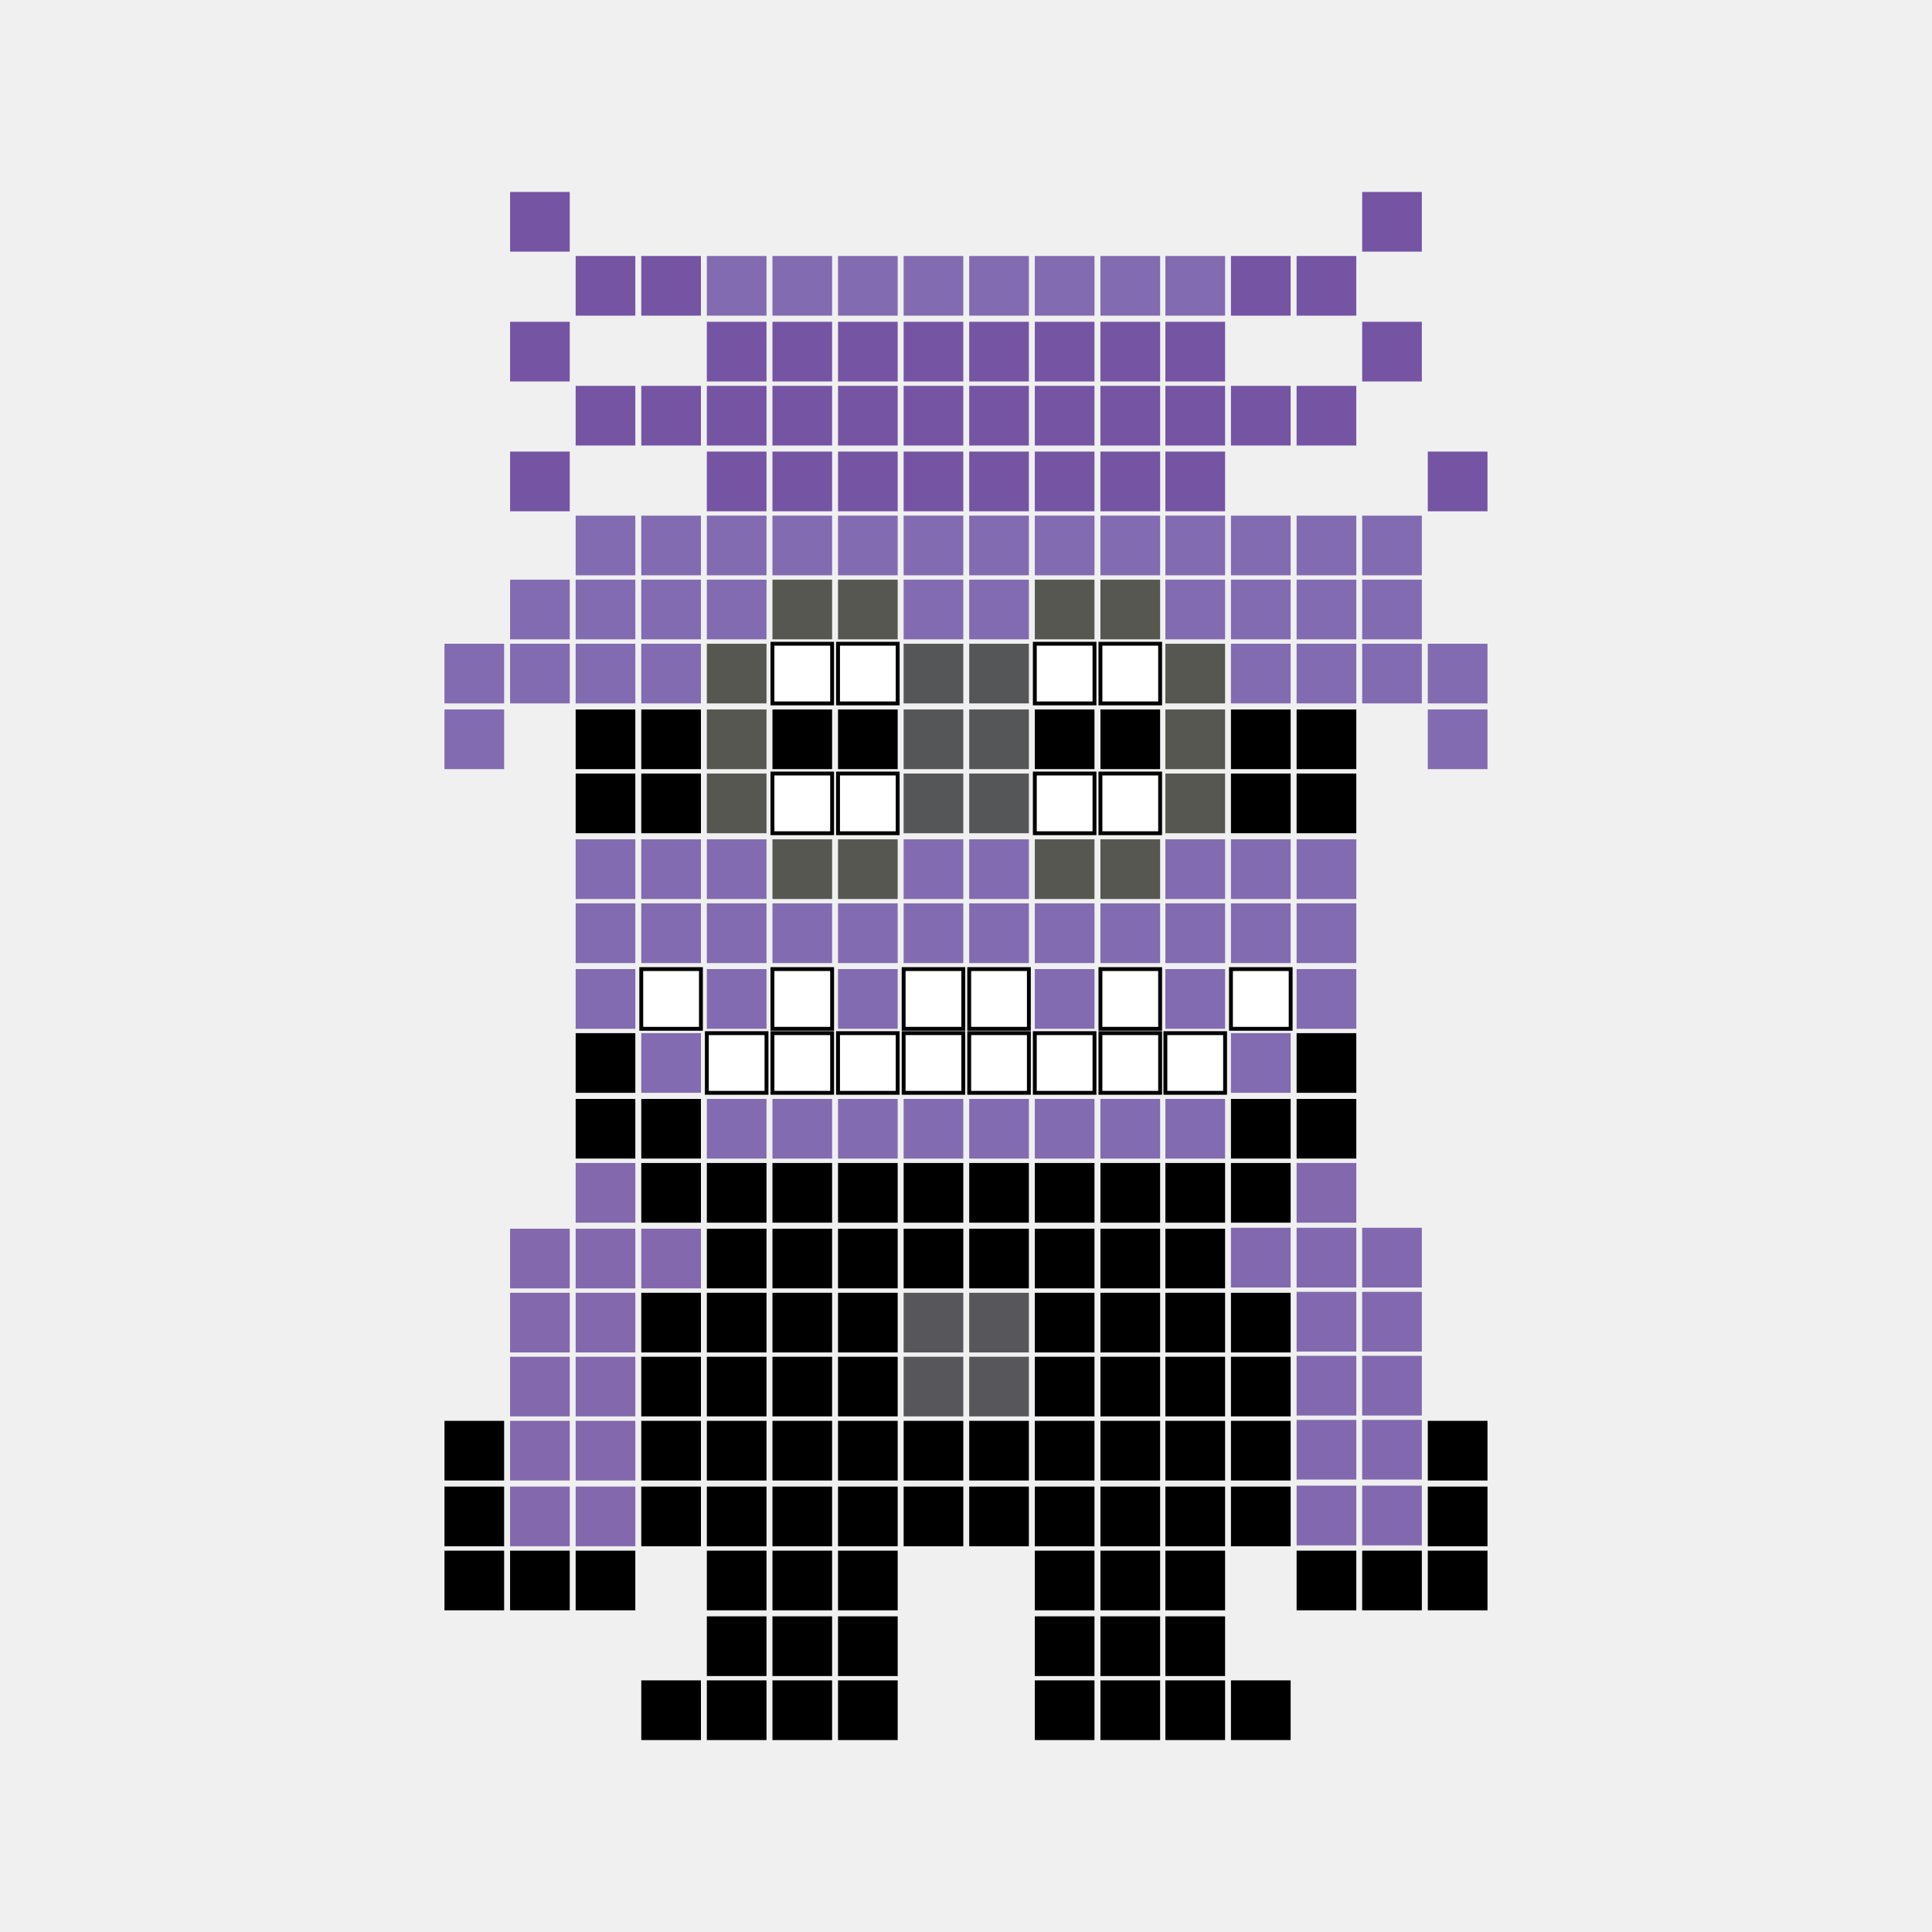
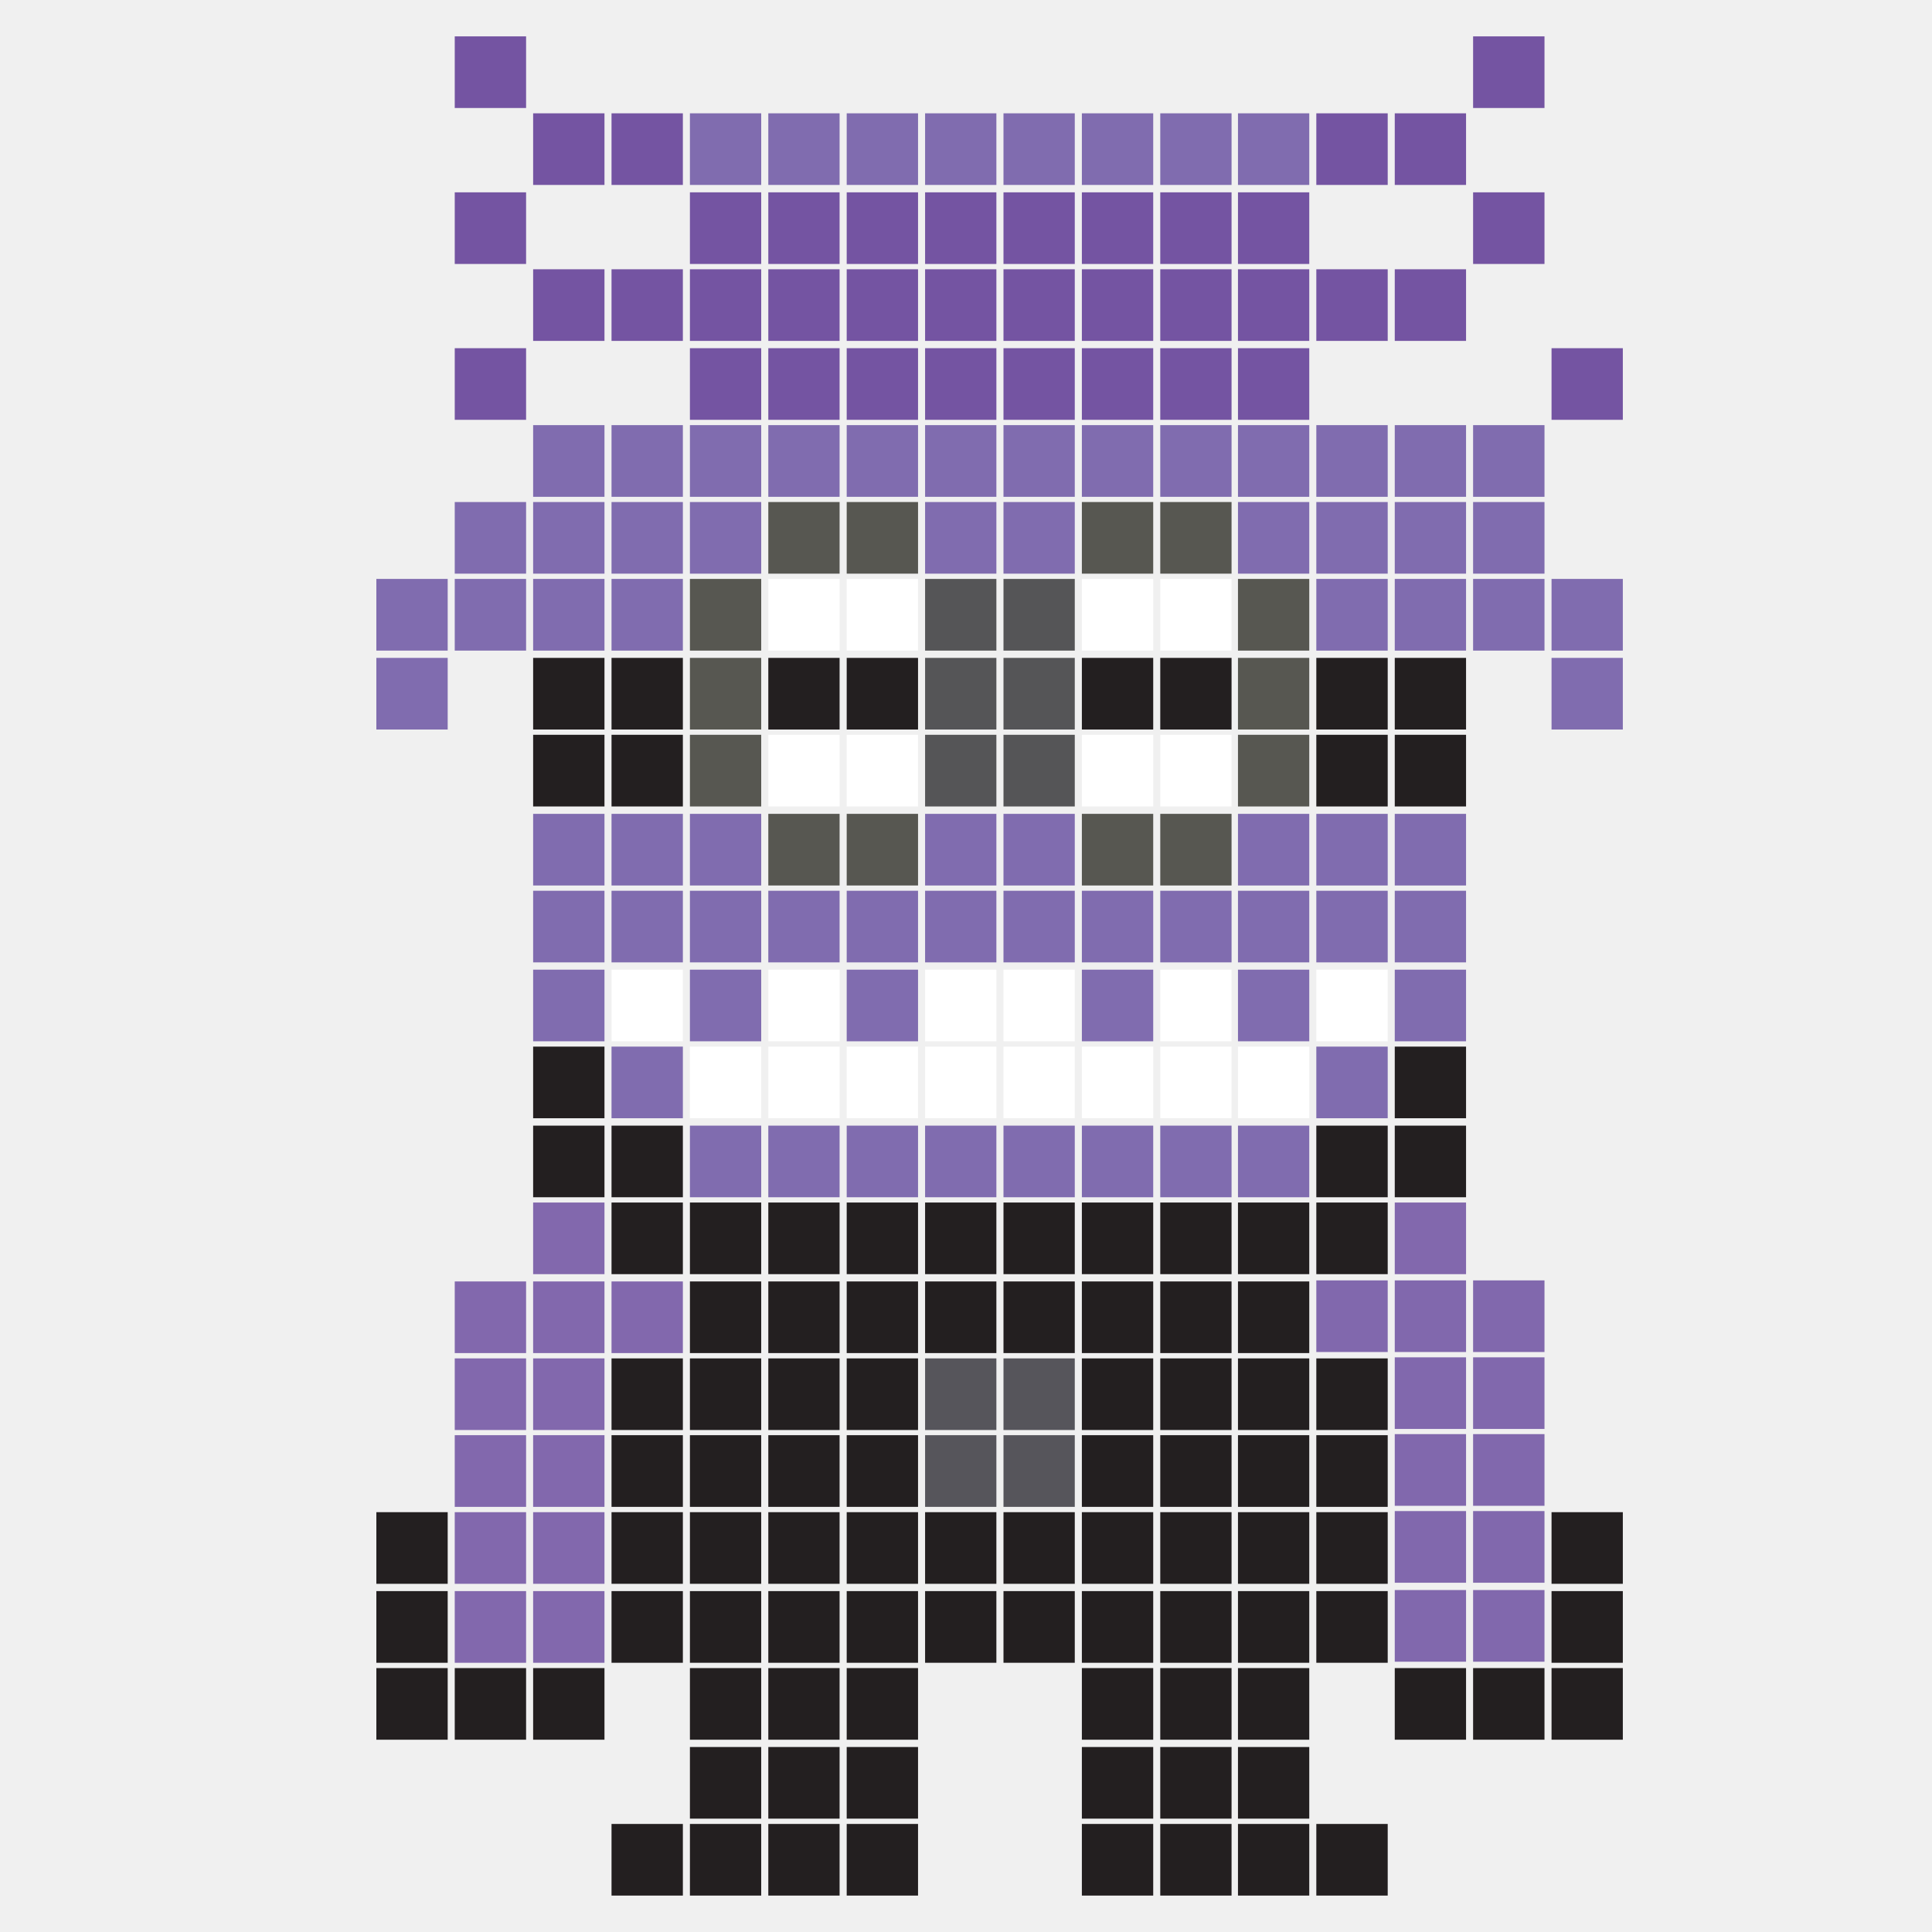
- <svg xmlns="http://www.w3.org/2000/svg" version="1.1" id="Calque_1" x="0px" y="0px" width="50px" height="50px" viewBox="0 0 50 50" enable-background="new 0 0 50 50" xml:space="preserve">
-   <rect x="13.201" y="4.968" fill="#7554A3" width="1.544" height="1.544" />
-   <rect x="19.991" y="6.625" fill="#826BB0" width="1.544" height="1.544" />
-   <rect x="21.688" y="6.625" fill="#826BB0" width="1.544" height="1.544" />
-   <rect x="14.898" y="6.625" fill="#7554A3" width="1.544" height="1.544" />
-   <rect x="16.596" y="6.625" fill="#7554A3" width="1.544" height="1.544" />
-   <rect x="18.293" y="6.625" fill="#826BB0" width="1.544" height="1.544" />
-   <rect x="23.386" y="6.625" fill="#826BB0" width="1.544" height="1.544" />
-   <rect x="25.083" y="6.625" fill="#826BB0" width="1.544" height="1.544" />
-   <rect x="26.781" y="6.625" fill="#826BB0" width="1.544" height="1.544" />
-   <rect x="28.479" y="6.625" fill="#826BB0" width="1.545" height="1.544" />
-   <rect x="13.201" y="8.328" fill="#7554A3" width="1.544" height="1.544" />
-   <rect x="18.293" y="8.328" fill="#7554A3" width="1.544" height="1.544" />
-   <rect x="19.991" y="8.328" fill="#7554A3" width="1.544" height="1.544" />
-   <rect x="21.688" y="8.328" fill="#7554A3" width="1.544" height="1.544" />
-   <rect x="23.386" y="8.328" fill="#7554A3" width="1.544" height="1.544" />
-   <rect x="25.083" y="8.328" fill="#7554A3" width="1.544" height="1.544" />
-   <rect x="26.781" y="8.328" fill="#7554A3" width="1.544" height="1.544" />
-   <rect x="28.479" y="8.328" fill="#7554A3" width="1.545" height="1.544" />
-   <rect x="19.991" y="9.986" fill="#7554A3" width="1.544" height="1.544" />
-   <rect x="21.688" y="9.986" fill="#7554A3" width="1.544" height="1.544" />
-   <rect x="14.898" y="9.986" fill="#7554A3" width="1.544" height="1.544" />
-   <rect x="16.596" y="9.986" fill="#7554A3" width="1.544" height="1.544" />
-   <rect x="18.293" y="9.986" fill="#7554A3" width="1.544" height="1.544" />
-   <rect x="23.386" y="9.986" fill="#7554A3" width="1.544" height="1.544" />
-   <rect x="25.083" y="9.986" fill="#7554A3" width="1.544" height="1.544" />
-   <rect x="26.781" y="9.986" fill="#7554A3" width="1.544" height="1.544" />
-   <rect x="28.479" y="9.986" fill="#7554A3" width="1.545" height="1.544" />
-   <rect x="13.201" y="11.687" fill="#7554A3" width="1.544" height="1.545" />
-   <rect x="18.293" y="11.687" fill="#7554A3" width="1.544" height="1.545" />
-   <rect x="19.991" y="11.687" fill="#7554A3" width="1.544" height="1.545" />
-   <rect x="21.688" y="11.687" fill="#7554A3" width="1.544" height="1.545" />
-   <rect x="23.386" y="11.687" fill="#7554A3" width="1.544" height="1.545" />
-   <rect x="25.083" y="11.687" fill="#7554A3" width="1.544" height="1.545" />
-   <rect x="26.781" y="11.687" fill="#7554A3" width="1.544" height="1.545" />
-   <rect x="28.479" y="11.687" fill="#7554A3" width="1.545" height="1.545" />
-   <rect x="19.991" y="13.345" fill="#826BB0" width="1.544" height="1.544" />
-   <rect x="21.688" y="13.345" fill="#826BB0" width="1.544" height="1.544" />
-   <rect x="14.898" y="13.345" fill="#826BB0" width="1.544" height="1.544" />
-   <rect x="16.596" y="13.345" fill="#826BB0" width="1.544" height="1.544" />
-   <rect x="18.293" y="13.345" fill="#826BB0" width="1.544" height="1.544" />
-   <rect x="23.386" y="13.345" fill="#826BB0" width="1.544" height="1.544" />
-   <rect x="25.083" y="13.345" fill="#826BB0" width="1.544" height="1.544" />
-   <rect x="26.781" y="13.345" fill="#826BB0" width="1.544" height="1.544" />
-   <rect x="28.479" y="13.345" fill="#826BB0" width="1.545" height="1.544" />
-   <rect x="13.201" y="15.002" fill="#826BB0" width="1.544" height="1.544" />
-   <rect x="14.898" y="15.002" fill="#826BB0" width="1.544" height="1.544" />
-   <rect x="16.596" y="15.002" fill="#826BB0" width="1.544" height="1.544" />
-   <rect x="18.293" y="15.002" fill="#826BB0" width="1.544" height="1.544" />
-   <rect x="19.991" y="15.002" fill="#565751" width="1.544" height="1.544" />
-   <rect x="21.688" y="15.002" fill="#565751" width="1.544" height="1.544" />
-   <rect x="23.386" y="15.002" fill="#826BB0" width="1.544" height="1.544" />
-   <rect x="25.083" y="15.002" fill="#826BB0" width="1.544" height="1.544" />
-   <rect x="26.781" y="15.002" fill="#565751" width="1.544" height="1.544" />
-   <rect x="28.479" y="15.002" fill="#565751" width="1.545" height="1.544" />
-   <rect x="19.991" y="16.66" fill="#FFFFFF" stroke="#000000" stroke-width="0.1" stroke-miterlimit="10" width="1.544" height="1.544" />
-   <rect x="21.688" y="16.66" fill="#FFFFFF" stroke="#000000" stroke-width="0.1" stroke-miterlimit="10" width="1.544" height="1.544" />
-   <rect x="11.503" y="16.66" fill="#826BB0" width="1.544" height="1.544" />
-   <rect x="13.201" y="16.66" fill="#826BB0" width="1.544" height="1.544" />
-   <rect x="14.898" y="16.66" fill="#826BB0" width="1.544" height="1.544" />
-   <rect x="16.596" y="16.66" fill="#826BB0" width="1.544" height="1.544" />
-   <rect x="18.293" y="16.66" fill="#565751" width="1.544" height="1.544" />
-   <rect x="23.386" y="16.66" fill="#555657" width="1.544" height="1.544" />
-   <rect x="25.083" y="16.66" fill="#555657" width="1.544" height="1.544" />
-   <rect x="26.781" y="16.66" fill="#FFFFFF" stroke="#000000" stroke-width="0.1" stroke-miterlimit="10" width="1.544" height="1.544" />
-   <rect x="28.479" y="16.66" fill="#FFFFFF" stroke="#000000" stroke-width="0.1" stroke-miterlimit="10" width="1.545" height="1.544" />
-   <rect x="11.503" y="18.361" fill="#826BB0" width="1.544" height="1.544" />
-   <rect x="14.898" y="18.361" width="1.544" height="1.544" />
-   <rect x="16.596" y="18.361" width="1.544" height="1.544" />
-   <rect x="18.293" y="18.361" fill="#565751" width="1.544" height="1.544" />
-   <rect x="19.991" y="18.361" width="1.544" height="1.544" />
-   <rect x="21.688" y="18.361" width="1.544" height="1.544" />
-   <rect x="23.386" y="18.361" fill="#555657" width="1.544" height="1.544" />
-   <rect x="25.083" y="18.361" fill="#555657" width="1.544" height="1.544" />
-   <rect x="26.781" y="18.361" width="1.544" height="1.544" />
-   <rect x="28.479" y="18.361" width="1.545" height="1.544" />
-   <rect x="19.991" y="20.019" fill="#FFFFFF" stroke="#000000" stroke-width="0.1" stroke-miterlimit="10" width="1.544" height="1.545" />
-   <rect x="21.688" y="20.019" fill="#FFFFFF" stroke="#000000" stroke-width="0.1" stroke-miterlimit="10" width="1.544" height="1.545" />
-   <rect x="14.898" y="20.019" width="1.544" height="1.545" />
-   <rect x="16.596" y="20.019" width="1.544" height="1.545" />
-   <rect x="18.293" y="20.019" fill="#565751" width="1.544" height="1.545" />
-   <rect x="23.386" y="20.019" fill="#555657" width="1.544" height="1.545" />
-   <rect x="25.083" y="20.019" fill="#555657" width="1.544" height="1.545" />
-   <rect x="26.781" y="20.019" fill="#FFFFFF" stroke="#000000" stroke-width="0.1" stroke-miterlimit="10" width="1.544" height="1.545" />
-   <rect x="28.479" y="20.019" fill="#FFFFFF" stroke="#000000" stroke-width="0.1" stroke-miterlimit="10" width="1.545" height="1.545" />
-   <rect x="14.898" y="21.722" fill="#826BB0" width="1.544" height="1.544" />
-   <rect x="16.596" y="21.722" fill="#826BB0" width="1.544" height="1.544" />
-   <rect x="18.293" y="21.722" fill="#826BB0" width="1.544" height="1.544" />
-   <rect x="19.991" y="21.722" fill="#565751" width="1.544" height="1.544" />
-   <rect x="21.688" y="21.722" fill="#565751" width="1.544" height="1.544" />
-   <rect x="23.386" y="21.722" fill="#826BB0" width="1.544" height="1.544" />
-   <rect x="25.083" y="21.722" fill="#826BB0" width="1.544" height="1.544" />
-   <rect x="26.781" y="21.722" fill="#565751" width="1.544" height="1.544" />
-   <rect x="28.479" y="21.722" fill="#565751" width="1.545" height="1.544" />
-   <rect x="19.991" y="23.379" fill="#826BB0" width="1.544" height="1.545" />
-   <rect x="21.688" y="23.379" fill="#826BB0" width="1.544" height="1.545" />
-   <rect x="14.898" y="23.379" fill="#826BB0" width="1.544" height="1.545" />
-   <rect x="16.596" y="23.379" fill="#826BB0" width="1.544" height="1.545" />
-   <rect x="18.293" y="23.379" fill="#826BB0" width="1.544" height="1.545" />
-   <rect x="23.386" y="23.379" fill="#826BB0" width="1.544" height="1.545" />
-   <rect x="25.083" y="23.379" fill="#826BB0" width="1.544" height="1.545" />
-   <rect x="26.781" y="23.379" fill="#826BB0" width="1.544" height="1.545" />
-   <rect x="28.479" y="23.379" fill="#826BB0" width="1.545" height="1.545" />
-   <rect x="14.898" y="25.08" fill="#826BB0" width="1.544" height="1.545" />
-   <rect x="16.596" y="25.08" fill="#FFFFFF" stroke="#000000" stroke-width="0.1" stroke-miterlimit="10" width="1.544" height="1.545" />
-   <rect x="18.293" y="25.08" fill="#826BB0" width="1.544" height="1.545" />
-   <rect x="19.991" y="25.08" fill="#FFFFFF" stroke="#000000" stroke-width="0.1" stroke-miterlimit="10" width="1.544" height="1.545" />
-   <rect x="21.688" y="25.08" fill="#826BB0" width="1.544" height="1.545" />
-   <rect x="23.386" y="25.08" fill="#FFFFFF" stroke="#000000" stroke-width="0.1" stroke-miterlimit="10" width="1.544" height="1.545" />
-   <rect x="25.083" y="25.08" fill="#FFFFFF" stroke="#000000" stroke-width="0.1" stroke-miterlimit="10" width="1.544" height="1.545" />
-   <rect x="26.781" y="25.08" fill="#826BB0" width="1.544" height="1.545" />
-   <rect x="28.479" y="25.08" fill="#FFFFFF" stroke="#000000" stroke-width="0.1" stroke-miterlimit="10" width="1.545" height="1.545" />
-   <rect x="19.991" y="26.738" fill="#FFFFFF" stroke="#000000" stroke-width="0.1" stroke-miterlimit="10" width="1.544" height="1.544" />
-   <rect x="21.688" y="26.738" fill="#FFFFFF" stroke="#000000" stroke-width="0.1" stroke-miterlimit="10" width="1.544" height="1.544" />
-   <rect x="14.898" y="26.738" width="1.544" height="1.544" />
-   <rect x="16.596" y="26.738" fill="#826BB0" width="1.544" height="1.544" />
-   <rect x="18.293" y="26.738" fill="#FFFFFF" stroke="#000000" stroke-width="0.1" stroke-miterlimit="10" width="1.544" height="1.544" />
-   <rect x="23.386" y="26.738" fill="#FFFFFF" stroke="#000000" stroke-width="0.1" stroke-miterlimit="10" width="1.544" height="1.544" />
-   <rect x="25.083" y="26.738" fill="#FFFFFF" stroke="#000000" stroke-width="0.1" stroke-miterlimit="10" width="1.544" height="1.544" />
-   <rect x="26.781" y="26.738" fill="#FFFFFF" stroke="#000000" stroke-width="0.1" stroke-miterlimit="10" width="1.544" height="1.544" />
-   <rect x="28.479" y="26.738" fill="#FFFFFF" stroke="#000000" stroke-width="0.1" stroke-miterlimit="10" width="1.545" height="1.544" />
-   <rect x="14.898" y="28.44" width="1.544" height="1.544" />
-   <rect x="16.596" y="28.44" width="1.544" height="1.544" />
-   <rect x="18.293" y="28.44" fill="#826BB0" width="1.544" height="1.544" />
-   <rect x="19.991" y="28.44" fill="#826BB0" width="1.544" height="1.544" />
-   <rect x="21.688" y="28.44" fill="#826BB0" width="1.544" height="1.544" />
-   <rect x="23.386" y="28.44" fill="#826BB0" width="1.544" height="1.544" />
-   <rect x="25.083" y="28.44" fill="#826BB0" width="1.544" height="1.544" />
-   <rect x="26.781" y="28.44" fill="#826BB0" width="1.544" height="1.544" />
-   <rect x="28.479" y="28.44" fill="#826BB0" width="1.545" height="1.544" />
-   <rect x="19.991" y="30.098" width="1.544" height="1.545" />
-   <rect x="21.688" y="30.098" width="1.544" height="1.545" />
-   <rect x="14.898" y="30.098" fill="#8368AE" width="1.544" height="1.545" />
-   <rect x="16.596" y="30.098" width="1.544" height="1.545" />
-   <rect x="18.293" y="30.098" width="1.544" height="1.545" />
-   <rect x="23.386" y="30.098" width="1.544" height="1.545" />
-   <rect x="25.083" y="30.098" width="1.544" height="1.545" />
-   <rect x="26.781" y="30.098" width="1.544" height="1.545" />
-   <rect x="28.479" y="30.098" width="1.545" height="1.545" />
-   <rect x="13.201" y="31.799" fill="#8368AE" width="1.544" height="1.544" />
-   <rect x="14.898" y="31.799" fill="#8368AE" width="1.544" height="1.544" />
-   <rect x="16.596" y="31.799" fill="#8368AE" width="1.544" height="1.544" />
-   <rect x="18.293" y="31.799" width="1.544" height="1.544" />
-   <rect x="19.991" y="31.799" width="1.544" height="1.544" />
-   <rect x="21.688" y="31.799" width="1.544" height="1.544" />
-   <rect x="23.386" y="31.799" width="1.544" height="1.544" />
-   <rect x="25.083" y="31.799" width="1.544" height="1.544" />
-   <rect x="26.781" y="31.799" width="1.544" height="1.544" />
-   <rect x="28.479" y="31.799" width="1.545" height="1.544" />
-   <rect x="19.991" y="33.457" width="1.544" height="1.544" />
-   <rect x="21.688" y="33.457" width="1.544" height="1.544" />
-   <rect x="13.201" y="33.457" fill="#8368AE" width="1.544" height="1.544" />
-   <rect x="14.898" y="33.457" fill="#8368AE" width="1.544" height="1.544" />
-   <rect x="16.596" y="33.457" width="1.544" height="1.544" />
-   <rect x="18.293" y="33.457" width="1.544" height="1.544" />
-   <rect x="23.386" y="33.457" fill="#56565B" width="1.544" height="1.544" />
-   <rect x="25.083" y="33.457" fill="#56565B" width="1.544" height="1.544" />
-   <rect x="26.781" y="33.457" width="1.544" height="1.544" />
-   <rect x="28.479" y="33.457" width="1.545" height="1.544" />
-   <rect x="35.253" y="4.968" fill="#7554A3" width="1.544" height="1.544" />
-   <rect x="30.16" y="6.625" fill="#826BB0" width="1.545" height="1.544" />
-   <rect x="31.857" y="6.625" fill="#7554A3" width="1.545" height="1.544" />
-   <rect x="33.556" y="6.625" fill="#7554A3" width="1.545" height="1.544" />
-   <rect x="30.16" y="8.328" fill="#7554A3" width="1.545" height="1.544" />
-   <rect x="35.253" y="8.328" fill="#7554A3" width="1.544" height="1.544" />
-   <rect x="30.16" y="9.986" fill="#7554A3" width="1.545" height="1.544" />
-   <rect x="31.857" y="9.986" fill="#7554A3" width="1.545" height="1.544" />
-   <rect x="33.556" y="9.986" fill="#7554A3" width="1.545" height="1.544" />
-   <rect x="30.16" y="11.687" fill="#7554A3" width="1.545" height="1.545" />
-   <rect x="36.951" y="11.687" fill="#7554A3" width="1.545" height="1.545" />
-   <rect x="30.16" y="13.345" fill="#826BB0" width="1.545" height="1.544" />
-   <rect x="31.857" y="13.345" fill="#826BB0" width="1.545" height="1.544" />
-   <rect x="33.556" y="13.345" fill="#826BB0" width="1.545" height="1.544" />
-   <rect x="35.253" y="13.345" fill="#826BB0" width="1.544" height="1.544" />
-   <rect x="30.16" y="15.002" fill="#826BB0" width="1.545" height="1.544" />
-   <rect x="31.857" y="15.002" fill="#826BB0" width="1.545" height="1.544" />
-   <rect x="33.556" y="15.002" fill="#826BB0" width="1.545" height="1.544" />
-   <rect x="35.253" y="15.002" fill="#826BB0" width="1.544" height="1.544" />
-   <rect x="30.16" y="16.66" fill="#565751" width="1.545" height="1.544" />
-   <rect x="31.857" y="16.66" fill="#826BB0" width="1.545" height="1.544" />
-   <rect x="33.556" y="16.66" fill="#826BB0" width="1.545" height="1.544" />
-   <rect x="35.253" y="16.66" fill="#826BB0" width="1.544" height="1.544" />
-   <rect x="36.951" y="16.66" fill="#826BB0" width="1.545" height="1.544" />
-   <rect x="30.16" y="18.361" fill="#565751" width="1.545" height="1.544" />
-   <rect x="31.857" y="18.361" width="1.545" height="1.544" />
-   <rect x="33.556" y="18.361" width="1.545" height="1.544" />
-   <rect x="36.951" y="18.361" fill="#826BB0" width="1.545" height="1.544" />
-   <rect x="30.16" y="20.019" fill="#565751" width="1.545" height="1.545" />
-   <rect x="31.857" y="20.019" width="1.545" height="1.545" />
-   <rect x="33.556" y="20.019" width="1.545" height="1.545" />
-   <rect x="30.16" y="21.722" fill="#826BB0" width="1.545" height="1.544" />
-   <rect x="31.857" y="21.722" fill="#826BB0" width="1.545" height="1.544" />
-   <rect x="33.556" y="21.722" fill="#826BB0" width="1.545" height="1.544" />
-   <rect x="30.16" y="23.379" fill="#826BB0" width="1.545" height="1.545" />
-   <rect x="31.857" y="23.379" fill="#826BB0" width="1.545" height="1.545" />
-   <rect x="33.556" y="23.379" fill="#826BB0" width="1.545" height="1.545" />
-   <rect x="30.16" y="25.08" fill="#826BB0" width="1.545" height="1.545" />
-   <rect x="31.857" y="25.08" fill="#FFFFFF" stroke="#000000" stroke-width="0.1" stroke-miterlimit="10" width="1.545" height="1.545" />
-   <rect x="33.556" y="25.08" fill="#826BB0" width="1.545" height="1.545" />
-   <rect x="30.16" y="26.738" fill="#FFFFFF" stroke="#000000" stroke-width="0.1" stroke-miterlimit="10" width="1.545" height="1.544" />
-   <rect x="31.857" y="26.738" fill="#826BB0" width="1.545" height="1.544" />
-   <rect x="33.556" y="26.738" width="1.545" height="1.544" />
-   <rect x="30.16" y="28.44" fill="#826BB0" width="1.545" height="1.544" />
-   <rect x="31.857" y="28.44" width="1.545" height="1.544" />
-   <rect x="33.556" y="28.44" width="1.545" height="1.544" />
-   <rect x="30.16" y="30.098" width="1.545" height="1.545" />
-   <rect x="31.857" y="30.098" width="1.545" height="1.545" />
-   <rect x="33.556" y="30.098" fill="#8368AE" width="1.545" height="1.545" />
-   <rect x="30.16" y="31.799" width="1.545" height="1.544" />
-   <rect x="31.857" y="31.775" fill="#8268AE" width="1.545" height="1.545" />
-   <rect x="33.556" y="31.775" fill="#8268AE" width="1.545" height="1.545" />
-   <rect x="35.253" y="31.775" fill="#8268AE" width="1.544" height="1.545" />
-   <rect x="30.16" y="33.457" width="1.545" height="1.544" />
-   <rect x="31.857" y="33.457" width="1.545" height="1.544" />
-   <rect x="33.556" y="33.433" fill="#8268AE" width="1.545" height="1.545" />
-   <rect x="35.253" y="33.433" fill="#8268AE" width="1.544" height="1.545" />
-   <rect x="13.201" y="35.113" fill="#8368AE" width="1.544" height="1.543" />
-   <rect x="14.898" y="35.113" fill="#8368AE" width="1.544" height="1.543" />
-   <rect x="16.596" y="35.113" width="1.544" height="1.543" />
-   <rect x="18.293" y="35.113" width="1.544" height="1.543" />
-   <rect x="19.991" y="35.113" width="1.544" height="1.543" />
-   <rect x="21.688" y="35.113" width="1.544" height="1.543" />
-   <rect x="23.386" y="35.113" fill="#56565B" width="1.544" height="1.543" />
-   <rect x="25.083" y="35.113" fill="#56565B" width="1.544" height="1.543" />
-   <rect x="26.781" y="35.113" width="1.544" height="1.543" />
-   <rect x="28.479" y="35.113" width="1.545" height="1.543" />
-   <rect x="19.991" y="36.771" width="1.544" height="1.544" />
-   <rect x="21.688" y="36.771" width="1.544" height="1.544" />
-   <rect x="11.503" y="36.771" width="1.544" height="1.544" />
-   <rect x="13.201" y="36.771" fill="#8368AE" width="1.544" height="1.544" />
-   <rect x="14.898" y="36.771" fill="#8368AE" width="1.544" height="1.544" />
-   <rect x="16.596" y="36.771" width="1.544" height="1.544" />
-   <rect x="18.293" y="36.771" width="1.544" height="1.544" />
-   <rect x="23.386" y="36.771" width="1.544" height="1.544" />
-   <rect x="25.083" y="36.771" width="1.544" height="1.544" />
-   <rect x="26.781" y="36.771" width="1.544" height="1.544" />
-   <rect x="28.479" y="36.771" width="1.545" height="1.544" />
-   <rect x="11.503" y="38.473" width="1.544" height="1.544" />
-   <rect x="13.201" y="38.473" fill="#8368AE" width="1.544" height="1.544" />
-   <rect x="14.898" y="38.473" fill="#8368AE" width="1.544" height="1.544" />
-   <rect x="16.596" y="38.473" width="1.544" height="1.544" />
-   <rect x="18.293" y="38.473" width="1.544" height="1.544" />
-   <rect x="19.991" y="38.473" width="1.544" height="1.544" />
-   <rect x="21.688" y="38.473" width="1.544" height="1.544" />
-   <rect x="23.386" y="38.473" width="1.544" height="1.544" />
-   <rect x="25.083" y="38.473" width="1.544" height="1.544" />
-   <rect x="26.781" y="38.473" width="1.544" height="1.544" />
-   <rect x="28.479" y="38.473" width="1.545" height="1.544" />
-   <rect x="19.991" y="40.131" width="1.544" height="1.544" />
-   <rect x="21.688" y="40.131" width="1.544" height="1.544" />
-   <rect x="11.503" y="40.131" width="1.544" height="1.544" />
-   <rect x="13.201" y="40.131" width="1.544" height="1.544" />
-   <rect x="14.898" y="40.131" width="1.544" height="1.544" />
-   <rect x="18.293" y="40.131" width="1.544" height="1.544" />
-   <rect x="26.781" y="40.131" width="1.544" height="1.544" />
-   <rect x="28.479" y="40.131" width="1.545" height="1.544" />
-   <rect x="18.293" y="41.831" width="1.544" height="1.545" />
-   <rect x="19.991" y="41.831" width="1.544" height="1.545" />
-   <rect x="21.688" y="41.831" width="1.544" height="1.545" />
-   <rect x="26.781" y="41.831" width="1.544" height="1.545" />
-   <rect x="28.479" y="41.831" width="1.545" height="1.545" />
-   <rect x="19.991" y="43.488" width="1.544" height="1.545" />
-   <rect x="21.688" y="43.488" width="1.544" height="1.545" />
-   <rect x="16.596" y="43.488" width="1.544" height="1.545" />
-   <rect x="18.293" y="43.488" width="1.544" height="1.545" />
-   <rect x="26.781" y="43.488" width="1.544" height="1.545" />
-   <rect x="28.479" y="43.488" width="1.545" height="1.545" />
-   <rect x="30.16" y="35.113" width="1.545" height="1.543" />
-   <rect x="31.857" y="35.113" width="1.545" height="1.543" />
-   <rect x="33.556" y="35.089" fill="#8268AE" width="1.545" height="1.545" />
-   <rect x="35.253" y="35.089" fill="#8268AE" width="1.544" height="1.545" />
-   <rect x="30.16" y="36.771" width="1.545" height="1.544" />
-   <rect x="31.857" y="36.771" width="1.545" height="1.544" />
-   <rect x="33.556" y="36.747" fill="#8268AE" width="1.545" height="1.544" />
-   <rect x="35.253" y="36.747" fill="#8268AE" width="1.544" height="1.544" />
-   <rect x="36.951" y="36.771" width="1.545" height="1.544" />
-   <rect x="30.16" y="38.473" width="1.545" height="1.544" />
-   <rect x="31.857" y="38.473" width="1.545" height="1.544" />
-   <rect x="33.556" y="38.449" fill="#8268AE" width="1.545" height="1.545" />
-   <rect x="35.253" y="38.449" fill="#8268AE" width="1.544" height="1.545" />
-   <rect x="36.951" y="38.473" width="1.545" height="1.544" />
-   <rect x="30.16" y="40.131" width="1.545" height="1.544" />
-   <rect x="33.556" y="40.131" width="1.545" height="1.544" />
-   <rect x="35.253" y="40.131" width="1.544" height="1.544" />
-   <rect x="36.951" y="40.131" width="1.545" height="1.544" />
-   <rect x="30.16" y="41.831" width="1.545" height="1.545" />
-   <rect x="30.16" y="43.488" width="1.545" height="1.545" />
-   <rect x="31.857" y="43.488" width="1.545" height="1.545" />
+ <svg xmlns="http://www.w3.org/2000/svg" version="1.1" id="Calque_1" x="0px" y="0px" width="40px" height="40px" viewBox="0 0 40 40" enable-background="new 0 0 40 40" xml:space="preserve">
+   <rect x="9.415" y="0.753" fill="#7454A2" width="1.477" height="1.483" />
+   <rect x="15.907" y="2.346" fill="#806CAF" width="1.476" height="1.483" />
+   <rect x="17.53" y="2.346" fill="#806CAF" width="1.477" height="1.483" />
+   <rect x="11.038" y="2.346" fill="#7454A2" width="1.477" height="1.483" />
+   <rect x="12.661" y="2.346" fill="#7454A2" width="1.477" height="1.483" />
+   <rect x="14.284" y="2.346" fill="#806CAF" width="1.476" height="1.483" />
+   <rect x="19.153" y="2.346" fill="#806CAF" width="1.476" height="1.483" />
+   <rect x="20.776" y="2.346" fill="#806CAF" width="1.476" height="1.483" />
+   <rect x="22.399" y="2.346" fill="#806CAF" width="1.477" height="1.483" />
+   <rect x="24.022" y="2.346" fill="#806CAF" width="1.476" height="1.483" />
+   <rect x="9.415" y="3.982" fill="#7454A2" width="1.477" height="1.483" />
+   <rect x="14.284" y="3.982" fill="#7454A2" width="1.476" height="1.483" />
+   <rect x="15.907" y="3.982" fill="#7454A2" width="1.476" height="1.483" />
+   <rect x="17.53" y="3.982" fill="#7454A2" width="1.477" height="1.483" />
+   <rect x="19.153" y="3.982" fill="#7454A2" width="1.476" height="1.483" />
+   <rect x="20.776" y="3.982" fill="#7454A2" width="1.476" height="1.483" />
+   <rect x="22.399" y="3.982" fill="#7454A2" width="1.477" height="1.483" />
+   <rect x="24.022" y="3.982" fill="#7454A2" width="1.476" height="1.483" />
+   <rect x="15.907" y="5.575" fill="#7454A2" width="1.476" height="1.483" />
+   <rect x="17.53" y="5.575" fill="#7454A2" width="1.477" height="1.483" />
+   <rect x="11.038" y="5.575" fill="#7454A2" width="1.477" height="1.483" />
+   <rect x="12.661" y="5.575" fill="#7454A2" width="1.477" height="1.483" />
+   <rect x="14.284" y="5.575" fill="#7454A2" width="1.476" height="1.483" />
+   <rect x="19.153" y="5.575" fill="#7454A2" width="1.476" height="1.483" />
+   <rect x="20.776" y="5.575" fill="#7454A2" width="1.476" height="1.483" />
+   <rect x="22.399" y="5.575" fill="#7454A2" width="1.477" height="1.483" />
+   <rect x="24.022" y="5.575" fill="#7454A2" width="1.476" height="1.483" />
+   <rect x="9.415" y="7.209" fill="#7454A2" width="1.477" height="1.483" />
+   <rect x="14.284" y="7.209" fill="#7454A2" width="1.476" height="1.483" />
+   <rect x="15.907" y="7.209" fill="#7454A2" width="1.476" height="1.483" />
+   <rect x="17.53" y="7.209" fill="#7454A2" width="1.477" height="1.483" />
+   <rect x="19.153" y="7.209" fill="#7454A2" width="1.476" height="1.483" />
+   <rect x="20.776" y="7.209" fill="#7454A2" width="1.476" height="1.483" />
+   <rect x="22.399" y="7.209" fill="#7454A2" width="1.477" height="1.483" />
+   <rect x="24.022" y="7.209" fill="#7454A2" width="1.476" height="1.483" />
+   <rect x="15.907" y="8.802" fill="#806CAF" width="1.476" height="1.484" />
+   <rect x="17.53" y="8.802" fill="#806CAF" width="1.477" height="1.484" />
+   <rect x="11.038" y="8.802" fill="#806CAF" width="1.477" height="1.484" />
+   <rect x="12.661" y="8.802" fill="#806CAF" width="1.477" height="1.484" />
+   <rect x="14.284" y="8.802" fill="#806CAF" width="1.476" height="1.484" />
+   <rect x="19.153" y="8.802" fill="#806CAF" width="1.476" height="1.484" />
+   <rect x="20.776" y="8.802" fill="#806CAF" width="1.476" height="1.484" />
+   <rect x="22.399" y="8.802" fill="#806CAF" width="1.477" height="1.484" />
+   <rect x="24.022" y="8.802" fill="#806CAF" width="1.476" height="1.484" />
+   <rect x="9.415" y="10.394" fill="#806CAF" width="1.477" height="1.483" />
+   <rect x="11.038" y="10.394" fill="#806CAF" width="1.477" height="1.483" />
+   <rect x="12.661" y="10.394" fill="#806CAF" width="1.477" height="1.483" />
+   <rect x="14.284" y="10.394" fill="#806CAF" width="1.476" height="1.483" />
+   <rect x="15.907" y="10.394" fill="#575751" width="1.476" height="1.483" />
+   <rect x="17.53" y="10.394" fill="#575751" width="1.477" height="1.483" />
+   <rect x="19.153" y="10.394" fill="#806CAF" width="1.476" height="1.483" />
+   <rect x="20.776" y="10.394" fill="#806CAF" width="1.476" height="1.483" />
+   <rect x="22.399" y="10.394" fill="#575751" width="1.477" height="1.483" />
+   <rect x="24.022" y="10.394" fill="#575751" width="1.476" height="1.483" />
+   <rect x="15.907" y="11.986" fill="#FFFFFF" width="1.476" height="1.484" />
+   <rect x="17.53" y="11.986" fill="#FFFFFF" width="1.477" height="1.484" />
+   <rect x="7.792" y="11.986" fill="#806CAF" width="1.477" height="1.484" />
+   <rect x="9.415" y="11.986" fill="#806CAF" width="1.477" height="1.484" />
+   <rect x="11.038" y="11.986" fill="#806CAF" width="1.477" height="1.484" />
+   <rect x="12.661" y="11.986" fill="#806CAF" width="1.477" height="1.484" />
+   <rect x="14.284" y="11.986" fill="#575751" width="1.476" height="1.484" />
+   <rect x="19.153" y="11.986" fill="#555557" width="1.476" height="1.484" />
+   <rect x="20.776" y="11.986" fill="#555557" width="1.476" height="1.484" />
+   <rect x="22.399" y="11.986" fill="#FFFFFF" width="1.477" height="1.484" />
+   <rect x="24.022" y="11.986" fill="#FFFFFF" width="1.476" height="1.484" />
+   <rect x="7.792" y="13.621" fill="#806CAF" width="1.477" height="1.483" />
+   <rect x="11.038" y="13.621" fill="#231F20" width="1.477" height="1.483" />
+   <rect x="12.661" y="13.621" fill="#231F20" width="1.477" height="1.483" />
+   <rect x="14.284" y="13.621" fill="#575751" width="1.476" height="1.483" />
+   <rect x="15.907" y="13.621" fill="#231F20" width="1.476" height="1.483" />
+   <rect x="17.53" y="13.621" fill="#231F20" width="1.477" height="1.483" />
+   <rect x="19.153" y="13.621" fill="#555557" width="1.476" height="1.483" />
+   <rect x="20.776" y="13.621" fill="#555557" width="1.476" height="1.483" />
+   <rect x="22.399" y="13.621" fill="#231F20" width="1.477" height="1.483" />
+   <rect x="24.022" y="13.621" fill="#231F20" width="1.476" height="1.483" />
+   <rect x="15.907" y="15.213" fill="#FFFFFF" width="1.476" height="1.484" />
+   <rect x="17.53" y="15.213" fill="#FFFFFF" width="1.477" height="1.484" />
+   <rect x="11.038" y="15.213" fill="#231F20" width="1.477" height="1.484" />
+   <rect x="12.661" y="15.213" fill="#231F20" width="1.477" height="1.484" />
+   <rect x="14.284" y="15.213" fill="#575751" width="1.476" height="1.484" />
+   <rect x="19.153" y="15.213" fill="#555557" width="1.476" height="1.484" />
+   <rect x="20.776" y="15.213" fill="#555557" width="1.476" height="1.484" />
+   <rect x="22.399" y="15.213" fill="#FFFFFF" width="1.477" height="1.484" />
+   <rect x="24.022" y="15.213" fill="#FFFFFF" width="1.476" height="1.484" />
+   <rect x="11.038" y="16.85" fill="#806CAF" width="1.477" height="1.483" />
+   <rect x="12.661" y="16.85" fill="#806CAF" width="1.477" height="1.483" />
+   <rect x="14.284" y="16.85" fill="#806CAF" width="1.476" height="1.483" />
+   <rect x="15.907" y="16.85" fill="#575751" width="1.476" height="1.483" />
+   <rect x="17.53" y="16.85" fill="#575751" width="1.477" height="1.483" />
+   <rect x="19.153" y="16.85" fill="#806CAF" width="1.476" height="1.483" />
+   <rect x="20.776" y="16.85" fill="#806CAF" width="1.476" height="1.483" />
+   <rect x="22.399" y="16.85" fill="#575751" width="1.477" height="1.483" />
+   <rect x="24.022" y="16.85" fill="#575751" width="1.476" height="1.483" />
+   <rect x="15.907" y="18.442" fill="#806CAF" width="1.476" height="1.483" />
+   <rect x="17.53" y="18.442" fill="#806CAF" width="1.477" height="1.483" />
+   <rect x="11.038" y="18.442" fill="#806CAF" width="1.477" height="1.483" />
+   <rect x="12.661" y="18.442" fill="#806CAF" width="1.477" height="1.483" />
+   <rect x="14.284" y="18.442" fill="#806CAF" width="1.476" height="1.483" />
+   <rect x="19.153" y="18.442" fill="#806CAF" width="1.476" height="1.483" />
+   <rect x="20.776" y="18.442" fill="#806CAF" width="1.476" height="1.483" />
+   <rect x="22.399" y="18.442" fill="#806CAF" width="1.477" height="1.483" />
+   <rect x="24.022" y="18.442" fill="#806CAF" width="1.476" height="1.483" />
+   <rect x="11.038" y="20.076" fill="#806CAF" width="1.477" height="1.483" />
+   <rect x="12.661" y="20.076" fill="#FFFFFF" width="1.477" height="1.483" />
+   <rect x="14.284" y="20.076" fill="#806CAF" width="1.476" height="1.483" />
+   <rect x="15.907" y="20.076" fill="#FFFFFF" width="1.476" height="1.483" />
+   <rect x="17.53" y="20.076" fill="#806CAF" width="1.477" height="1.483" />
+   <rect x="19.153" y="20.076" fill="#FFFFFF" width="1.476" height="1.483" />
+   <rect x="20.776" y="20.076" fill="#FFFFFF" width="1.476" height="1.483" />
+   <rect x="22.399" y="20.076" fill="#806CAF" width="1.477" height="1.483" />
+   <rect x="24.022" y="20.076" fill="#FFFFFF" width="1.476" height="1.483" />
+   <rect x="15.907" y="21.669" fill="#FFFFFF" width="1.476" height="1.483" />
+   <rect x="17.53" y="21.669" fill="#FFFFFF" width="1.477" height="1.483" />
+   <rect x="11.038" y="21.669" fill="#231F20" width="1.477" height="1.483" />
+   <rect x="12.661" y="21.669" fill="#806CAF" width="1.477" height="1.483" />
+   <rect x="14.284" y="21.669" fill="#FFFFFF" width="1.476" height="1.483" />
+   <rect x="19.153" y="21.669" fill="#FFFFFF" width="1.476" height="1.483" />
+   <rect x="20.776" y="21.669" fill="#FFFFFF" width="1.476" height="1.483" />
+   <rect x="22.399" y="21.669" fill="#FFFFFF" width="1.477" height="1.483" />
+   <rect x="24.022" y="21.669" fill="#FFFFFF" width="1.476" height="1.483" />
+   <rect x="11.038" y="23.305" fill="#231F20" width="1.477" height="1.483" />
+   <rect x="12.661" y="23.305" fill="#231F20" width="1.477" height="1.483" />
+   <rect x="14.284" y="23.305" fill="#806CAF" width="1.476" height="1.483" />
+   <rect x="15.907" y="23.305" fill="#806CAF" width="1.476" height="1.483" />
+   <rect x="17.53" y="23.305" fill="#806CAF" width="1.477" height="1.483" />
+   <rect x="19.153" y="23.305" fill="#806CAF" width="1.476" height="1.483" />
+   <rect x="20.776" y="23.305" fill="#806CAF" width="1.476" height="1.483" />
+   <rect x="22.399" y="23.305" fill="#806CAF" width="1.477" height="1.483" />
+   <rect x="24.022" y="23.305" fill="#806CAF" width="1.476" height="1.483" />
+   <rect x="15.907" y="24.897" fill="#231F20" width="1.476" height="1.483" />
+   <rect x="17.53" y="24.897" fill="#231F20" width="1.477" height="1.483" />
+   <rect x="11.038" y="24.897" fill="#8268AD" width="1.477" height="1.483" />
+   <rect x="12.661" y="24.897" fill="#231F20" width="1.477" height="1.483" />
+   <rect x="14.284" y="24.897" fill="#231F20" width="1.476" height="1.483" />
+   <rect x="19.153" y="24.897" fill="#231F20" width="1.476" height="1.483" />
+   <rect x="20.776" y="24.897" fill="#231F20" width="1.476" height="1.483" />
+   <rect x="22.399" y="24.897" fill="#231F20" width="1.477" height="1.483" />
+   <rect x="24.022" y="24.897" fill="#231F20" width="1.476" height="1.483" />
+   <rect x="9.415" y="26.531" fill="#8268AD" width="1.477" height="1.483" />
+   <rect x="11.038" y="26.531" fill="#8268AD" width="1.477" height="1.483" />
+   <rect x="12.661" y="26.531" fill="#8268AD" width="1.477" height="1.483" />
+   <rect x="14.284" y="26.531" fill="#231F20" width="1.476" height="1.483" />
+   <rect x="15.907" y="26.531" fill="#231F20" width="1.476" height="1.483" />
+   <rect x="17.53" y="26.531" fill="#231F20" width="1.477" height="1.483" />
+   <rect x="19.153" y="26.531" fill="#231F20" width="1.476" height="1.483" />
+   <rect x="20.776" y="26.531" fill="#231F20" width="1.476" height="1.483" />
+   <rect x="22.399" y="26.531" fill="#231F20" width="1.477" height="1.483" />
+   <rect x="24.022" y="26.531" fill="#231F20" width="1.476" height="1.483" />
+   <rect x="15.907" y="28.124" fill="#231F20" width="1.476" height="1.483" />
+   <rect x="17.53" y="28.124" fill="#231F20" width="1.477" height="1.483" />
+   <rect x="9.415" y="28.124" fill="#8268AD" width="1.477" height="1.483" />
+   <rect x="11.038" y="28.124" fill="#8268AD" width="1.477" height="1.483" />
+   <rect x="12.661" y="28.124" fill="#231F20" width="1.477" height="1.483" />
+   <rect x="14.284" y="28.124" fill="#231F20" width="1.476" height="1.483" />
+   <rect x="19.153" y="28.124" fill="#56555B" width="1.476" height="1.483" />
+   <rect x="20.776" y="28.124" fill="#56555B" width="1.476" height="1.483" />
+   <rect x="22.399" y="28.124" fill="#231F20" width="1.477" height="1.483" />
+   <rect x="24.022" y="28.124" fill="#231F20" width="1.476" height="1.483" />
+   <rect x="30.499" y="0.753" fill="#7454A2" width="1.478" height="1.483" />
+   <rect x="25.631" y="2.346" fill="#806CAF" width="1.476" height="1.483" />
+   <rect x="27.253" y="2.346" fill="#7454A2" width="1.478" height="1.483" />
+   <rect x="28.877" y="2.346" fill="#7454A2" width="1.476" height="1.483" />
+   <rect x="25.631" y="3.982" fill="#7454A2" width="1.476" height="1.483" />
+   <rect x="30.499" y="3.982" fill="#7454A2" width="1.478" height="1.483" />
+   <rect x="25.631" y="5.575" fill="#7454A2" width="1.476" height="1.483" />
+   <rect x="27.253" y="5.575" fill="#7454A2" width="1.478" height="1.483" />
+   <rect x="28.877" y="5.575" fill="#7454A2" width="1.476" height="1.483" />
+   <rect x="25.631" y="7.209" fill="#7454A2" width="1.476" height="1.483" />
+   <rect x="32.123" y="7.209" fill="#7454A2" width="1.476" height="1.483" />
+   <rect x="25.631" y="8.802" fill="#806CAF" width="1.476" height="1.484" />
+   <rect x="27.253" y="8.802" fill="#806CAF" width="1.478" height="1.484" />
+   <rect x="28.877" y="8.802" fill="#806CAF" width="1.476" height="1.484" />
+   <rect x="30.499" y="8.802" fill="#806CAF" width="1.478" height="1.484" />
+   <rect x="25.631" y="10.394" fill="#806CAF" width="1.476" height="1.483" />
+   <rect x="27.253" y="10.394" fill="#806CAF" width="1.478" height="1.483" />
+   <rect x="28.877" y="10.394" fill="#806CAF" width="1.476" height="1.483" />
+   <rect x="30.499" y="10.394" fill="#806CAF" width="1.478" height="1.483" />
+   <rect x="25.631" y="11.986" fill="#575751" width="1.476" height="1.484" />
+   <rect x="27.253" y="11.986" fill="#806CAF" width="1.478" height="1.484" />
+   <rect x="28.877" y="11.986" fill="#806CAF" width="1.476" height="1.484" />
+   <rect x="30.499" y="11.986" fill="#806CAF" width="1.478" height="1.484" />
+   <rect x="32.123" y="11.986" fill="#806CAF" width="1.476" height="1.484" />
+   <rect x="25.631" y="13.621" fill="#575751" width="1.476" height="1.483" />
+   <rect x="27.253" y="13.621" fill="#231F20" width="1.478" height="1.483" />
+   <rect x="28.877" y="13.621" fill="#231F20" width="1.476" height="1.483" />
+   <rect x="32.123" y="13.621" fill="#806CAF" width="1.476" height="1.483" />
+   <rect x="25.631" y="15.213" fill="#575751" width="1.476" height="1.484" />
+   <rect x="27.253" y="15.213" fill="#231F20" width="1.478" height="1.484" />
+   <rect x="28.877" y="15.213" fill="#231F20" width="1.476" height="1.484" />
+   <rect x="25.631" y="16.85" fill="#806CAF" width="1.476" height="1.483" />
+   <rect x="27.253" y="16.85" fill="#806CAF" width="1.478" height="1.483" />
+   <rect x="28.877" y="16.85" fill="#806CAF" width="1.476" height="1.483" />
+   <rect x="25.631" y="18.442" fill="#806CAF" width="1.476" height="1.483" />
+   <rect x="27.253" y="18.442" fill="#806CAF" width="1.478" height="1.483" />
+   <rect x="28.877" y="18.442" fill="#806CAF" width="1.476" height="1.483" />
+   <rect x="25.631" y="20.076" fill="#806CAF" width="1.476" height="1.483" />
+   <rect x="27.253" y="20.076" fill="#FFFFFF" width="1.478" height="1.483" />
+   <rect x="28.877" y="20.076" fill="#806CAF" width="1.476" height="1.483" />
+   <rect x="25.631" y="21.669" fill="#FFFFFF" width="1.476" height="1.483" />
+   <rect x="27.253" y="21.669" fill="#806CAF" width="1.478" height="1.483" />
+   <rect x="28.877" y="21.669" fill="#231F20" width="1.476" height="1.483" />
+   <rect x="25.631" y="23.305" fill="#806CAF" width="1.476" height="1.483" />
+   <rect x="27.253" y="23.305" fill="#231F20" width="1.478" height="1.483" />
+   <rect x="28.877" y="23.305" fill="#231F20" width="1.476" height="1.483" />
+   <rect x="25.631" y="24.897" fill="#231F20" width="1.476" height="1.483" />
+   <rect x="27.253" y="24.897" fill="#231F20" width="1.478" height="1.483" />
+   <rect x="28.877" y="24.897" fill="#8268AD" width="1.476" height="1.483" />
+   <rect x="25.631" y="26.531" fill="#231F20" width="1.476" height="1.483" />
+   <rect x="27.253" y="26.509" fill="#8168AD" width="1.478" height="1.483" />
+   <rect x="28.877" y="26.509" fill="#8168AD" width="1.476" height="1.483" />
+   <rect x="30.499" y="26.509" fill="#8168AD" width="1.478" height="1.483" />
+   <rect x="25.631" y="28.124" fill="#231F20" width="1.476" height="1.483" />
+   <rect x="27.253" y="28.124" fill="#231F20" width="1.478" height="1.483" />
+   <rect x="28.877" y="28.102" fill="#8168AD" width="1.476" height="1.483" />
+   <rect x="30.499" y="28.102" fill="#8168AD" width="1.478" height="1.483" />
+   <rect x="9.415" y="29.714" fill="#8268AD" width="1.477" height="1.484" />
+   <rect x="11.038" y="29.714" fill="#8268AD" width="1.477" height="1.484" />
+   <rect x="12.661" y="29.714" fill="#231F20" width="1.477" height="1.484" />
+   <rect x="14.284" y="29.714" fill="#231F20" width="1.476" height="1.484" />
+   <rect x="15.907" y="29.714" fill="#231F20" width="1.476" height="1.484" />
+   <rect x="17.53" y="29.714" fill="#231F20" width="1.477" height="1.484" />
+   <rect x="19.153" y="29.714" fill="#56555B" width="1.476" height="1.484" />
+   <rect x="20.776" y="29.714" fill="#56555B" width="1.476" height="1.484" />
+   <rect x="22.399" y="29.714" fill="#231F20" width="1.477" height="1.484" />
+   <rect x="24.022" y="29.714" fill="#231F20" width="1.476" height="1.484" />
+   <rect x="15.907" y="31.308" fill="#231F20" width="1.476" height="1.483" />
+   <rect x="17.53" y="31.308" fill="#231F20" width="1.477" height="1.483" />
+   <rect x="7.792" y="31.308" fill="#231F20" width="1.477" height="1.483" />
+   <rect x="9.415" y="31.308" fill="#8268AD" width="1.477" height="1.483" />
+   <rect x="11.038" y="31.308" fill="#8268AD" width="1.477" height="1.483" />
+   <rect x="12.661" y="31.308" fill="#231F20" width="1.477" height="1.483" />
+   <rect x="14.284" y="31.308" fill="#231F20" width="1.476" height="1.483" />
+   <rect x="19.153" y="31.308" fill="#231F20" width="1.476" height="1.483" />
+   <rect x="20.776" y="31.308" fill="#231F20" width="1.476" height="1.483" />
+   <rect x="22.399" y="31.308" fill="#231F20" width="1.477" height="1.483" />
+   <rect x="24.022" y="31.308" fill="#231F20" width="1.476" height="1.483" />
+   <rect x="7.792" y="32.942" fill="#231F20" width="1.477" height="1.484" />
+   <rect x="9.415" y="32.942" fill="#8268AD" width="1.477" height="1.484" />
+   <rect x="11.038" y="32.942" fill="#8268AD" width="1.477" height="1.484" />
+   <rect x="12.661" y="32.942" fill="#231F20" width="1.477" height="1.484" />
+   <rect x="14.284" y="32.942" fill="#231F20" width="1.476" height="1.484" />
+   <rect x="15.907" y="32.942" fill="#231F20" width="1.476" height="1.484" />
+   <rect x="17.53" y="32.942" fill="#231F20" width="1.477" height="1.484" />
+   <rect x="19.153" y="32.942" fill="#231F20" width="1.476" height="1.484" />
+   <rect x="20.776" y="32.942" fill="#231F20" width="1.476" height="1.484" />
+   <rect x="22.399" y="32.942" fill="#231F20" width="1.477" height="1.484" />
+   <rect x="24.022" y="32.942" fill="#231F20" width="1.476" height="1.484" />
+   <rect x="15.907" y="34.536" fill="#231F20" width="1.476" height="1.483" />
+   <rect x="17.53" y="34.536" fill="#231F20" width="1.477" height="1.483" />
+   <rect x="7.792" y="34.536" fill="#231F20" width="1.477" height="1.483" />
+   <rect x="9.415" y="34.536" fill="#231F20" width="1.477" height="1.483" />
+   <rect x="11.038" y="34.536" fill="#231F20" width="1.477" height="1.483" />
+   <rect x="14.284" y="34.536" fill="#231F20" width="1.476" height="1.483" />
+   <rect x="22.399" y="34.536" fill="#231F20" width="1.477" height="1.483" />
+   <rect x="24.022" y="34.536" fill="#231F20" width="1.476" height="1.483" />
+   <rect x="14.284" y="36.17" fill="#231F20" width="1.476" height="1.483" />
+   <rect x="15.907" y="36.17" fill="#231F20" width="1.476" height="1.483" />
+   <rect x="17.53" y="36.17" fill="#231F20" width="1.477" height="1.483" />
+   <rect x="22.399" y="36.17" fill="#231F20" width="1.477" height="1.483" />
+   <rect x="24.022" y="36.17" fill="#231F20" width="1.476" height="1.483" />
+   <rect x="15.907" y="37.763" fill="#231F20" width="1.476" height="1.483" />
+   <rect x="17.53" y="37.763" fill="#231F20" width="1.477" height="1.483" />
+   <rect x="12.661" y="37.763" fill="#231F20" width="1.477" height="1.483" />
+   <rect x="14.284" y="37.763" fill="#231F20" width="1.476" height="1.483" />
+   <rect x="22.399" y="37.763" fill="#231F20" width="1.477" height="1.483" />
+   <rect x="24.022" y="37.763" fill="#231F20" width="1.476" height="1.483" />
+   <rect x="25.631" y="29.714" fill="#231F20" width="1.476" height="1.484" />
+   <rect x="27.253" y="29.714" fill="#231F20" width="1.478" height="1.484" />
+   <rect x="28.877" y="29.692" fill="#8168AD" width="1.476" height="1.484" />
+   <rect x="30.499" y="29.692" fill="#8168AD" width="1.478" height="1.484" />
+   <rect x="25.631" y="31.308" fill="#231F20" width="1.476" height="1.483" />
+   <rect x="27.253" y="31.308" fill="#231F20" width="1.478" height="1.483" />
+   <rect x="28.877" y="31.285" fill="#8168AD" width="1.476" height="1.484" />
+   <rect x="30.499" y="31.285" fill="#8168AD" width="1.478" height="1.484" />
+   <rect x="32.123" y="31.308" fill="#231F20" width="1.476" height="1.483" />
+   <rect x="25.631" y="32.942" fill="#231F20" width="1.476" height="1.484" />
+   <rect x="27.253" y="32.942" fill="#231F20" width="1.478" height="1.484" />
+   <rect x="28.877" y="32.92" fill="#8168AD" width="1.476" height="1.484" />
+   <rect x="30.499" y="32.92" fill="#8168AD" width="1.478" height="1.484" />
+   <rect x="32.123" y="32.942" fill="#231F20" width="1.476" height="1.484" />
+   <rect x="25.631" y="34.536" fill="#231F20" width="1.476" height="1.483" />
+   <rect x="28.877" y="34.536" fill="#231F20" width="1.476" height="1.483" />
+   <rect x="30.499" y="34.536" fill="#231F20" width="1.478" height="1.483" />
+   <rect x="32.123" y="34.536" fill="#231F20" width="1.476" height="1.483" />
+   <rect x="25.631" y="36.17" fill="#231F20" width="1.476" height="1.483" />
+   <rect x="25.631" y="37.763" fill="#231F20" width="1.476" height="1.483" />
+   <rect x="27.253" y="37.763" fill="#231F20" width="1.478" height="1.483" />
</svg>
